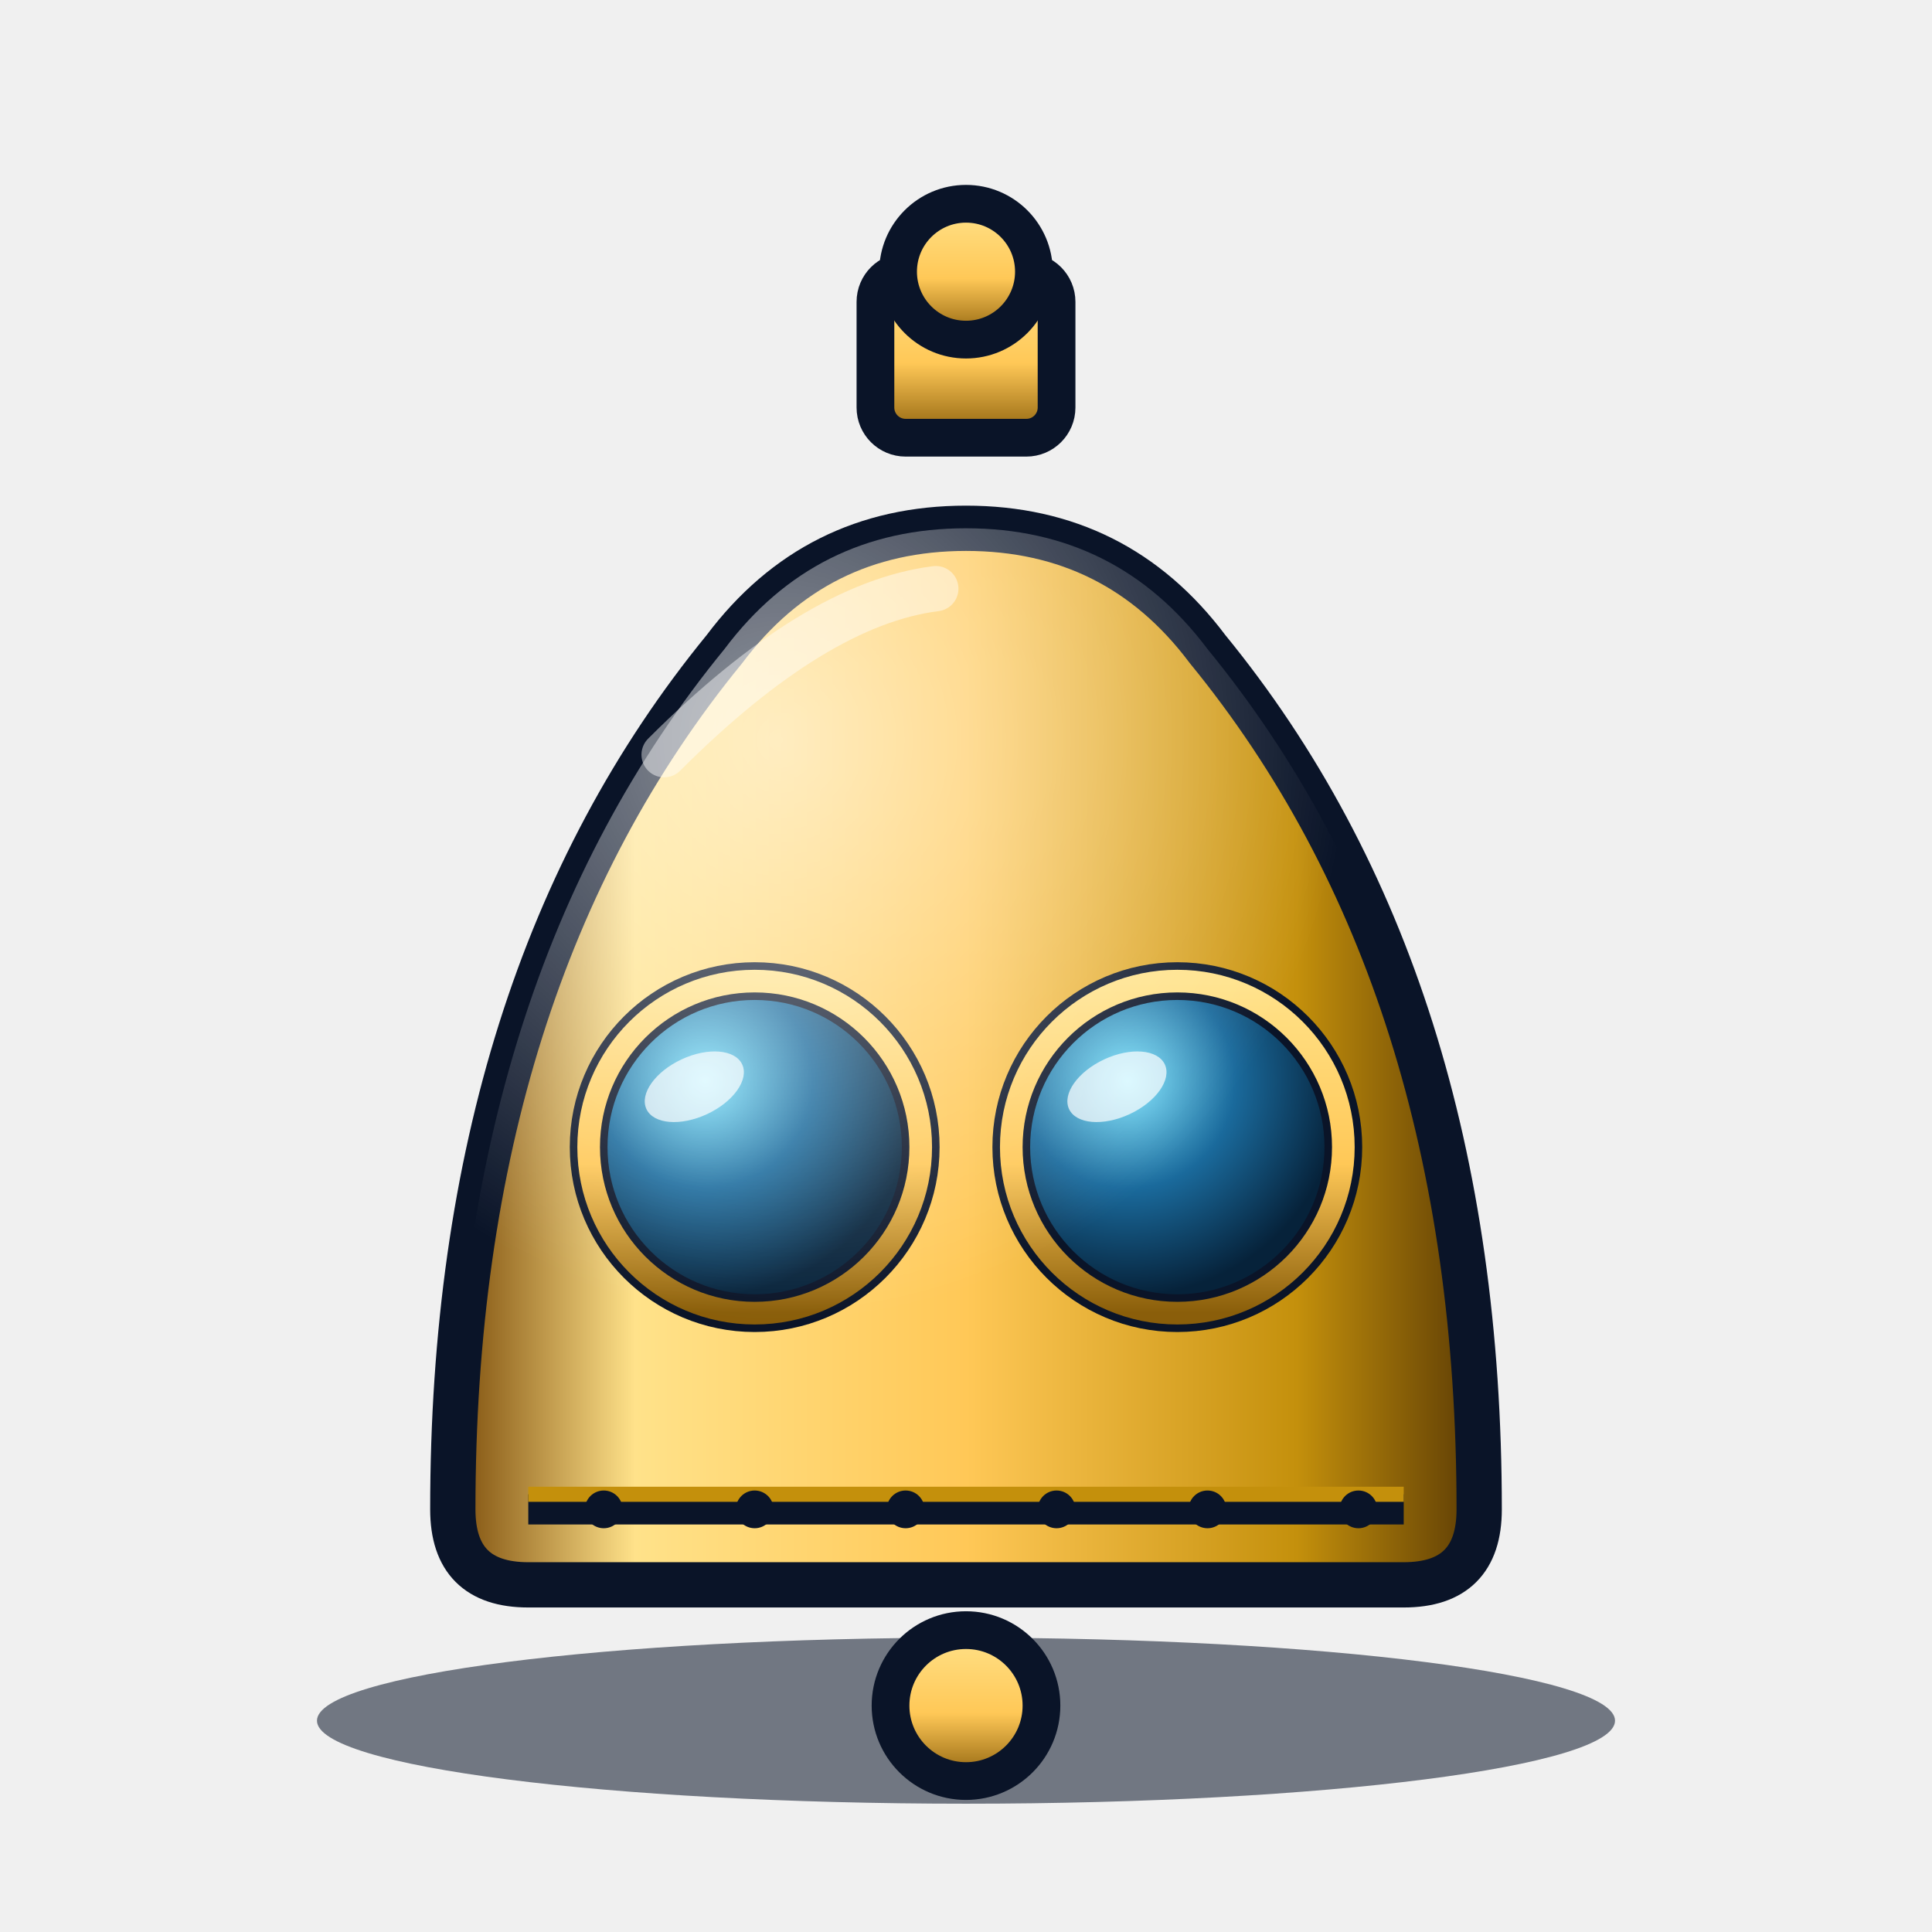
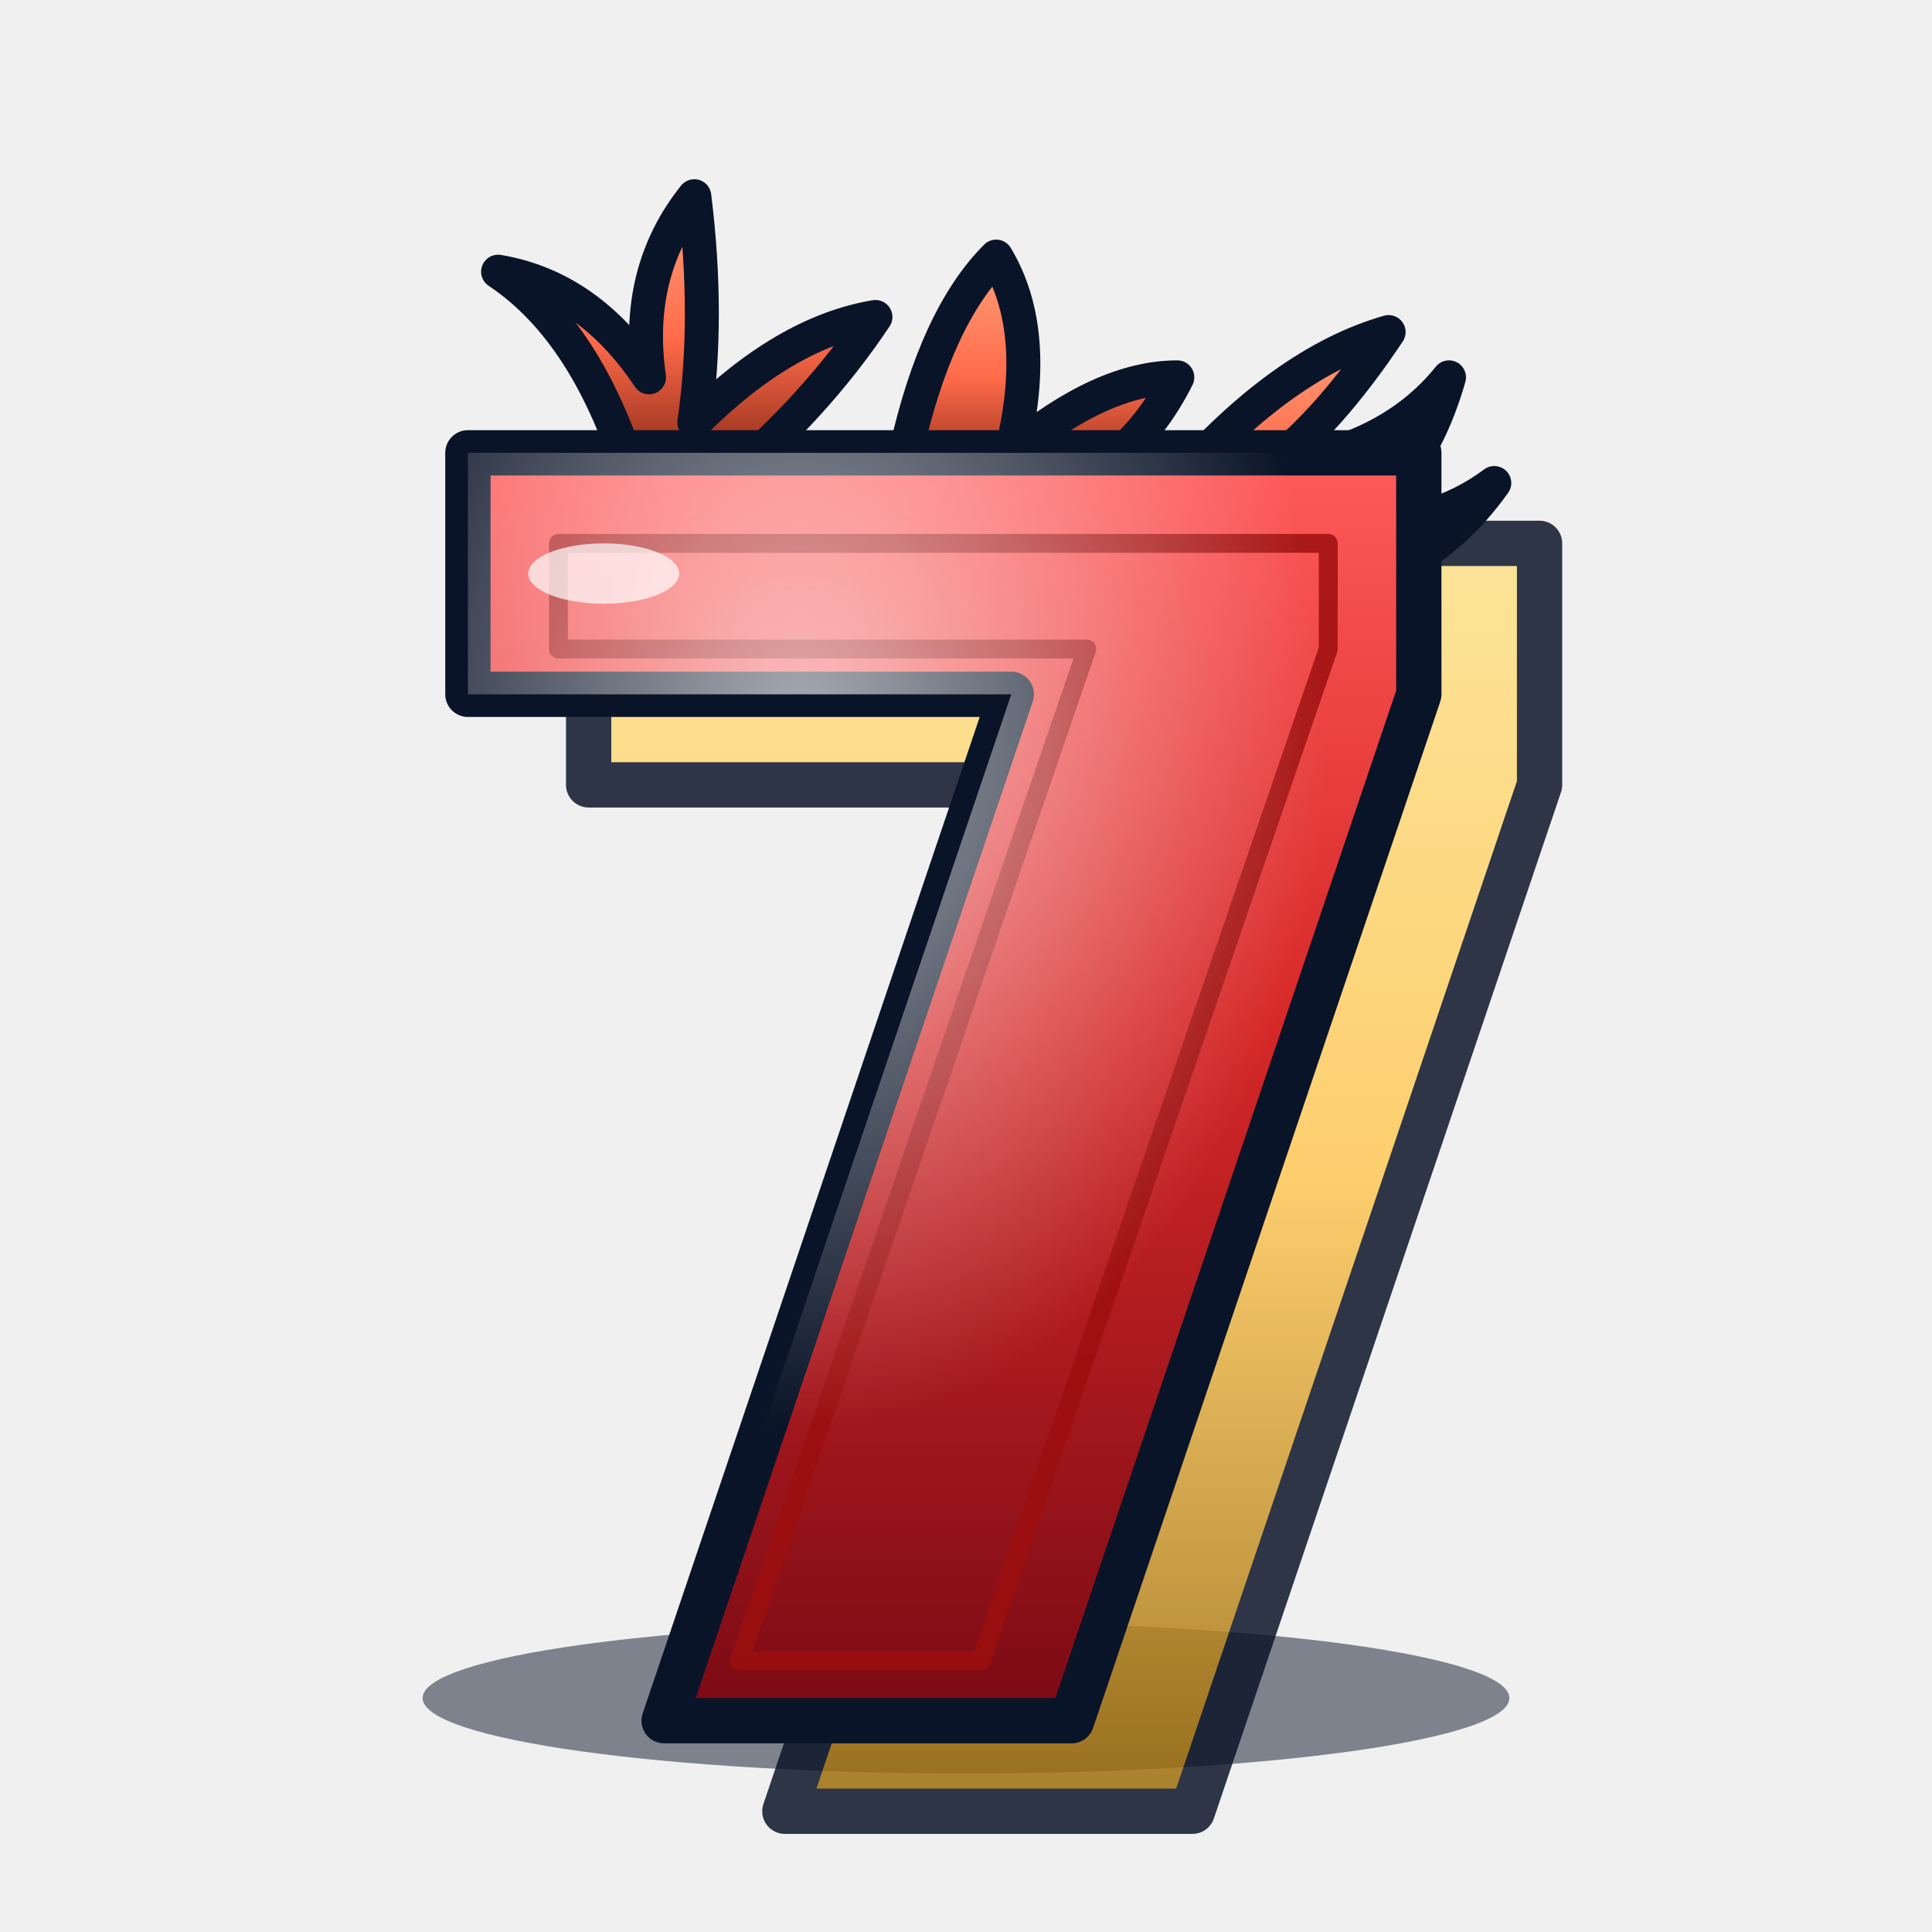
<svg xmlns="http://www.w3.org/2000/svg" viewBox="0 0 256 256" width="256" height="256">
  <defs>
-     <linearGradient id="b6brass" x1="0" y1="0" x2="1" y2="0">
-       <stop offset="0" stop-color="#7a4a08" />
-       <stop offset="0.18" stop-color="#ffe28a" />
+     <linearGradient id="b7r" x1="0" y1="0" x2="0" y2="1">
+       <stop offset="0" stop-color="#ff5a5a" />
+       <stop offset="0.45" stop-color="#d62828" />
+       <stop offset="1" stop-color="#7a0a14" />
+     </linearGradient>
+     <linearGradient id="b7g" x1="0" y1="0" x2="0" y2="1">
+       <stop offset="0" stop-color="#ffe28a" />
      <stop offset="0.5" stop-color="#ffc857" />
-       <stop offset="0.82" stop-color="#c4900c" />
-       <stop offset="1" stop-color="#5a3a04" />
+       <stop offset="1" stop-color="#9a6a08" />
    </linearGradient>
-     <linearGradient id="b6top" x1="0" y1="0" x2="0" y2="1">
-       <stop offset="0" stop-color="#ffe28a" />
-       <stop offset="0.55" stop-color="#ffc857" />
-       <stop offset="1" stop-color="#8a5e0a" />
-     </linearGradient>
-     <radialGradient id="b6port" cx="35%" cy="30%" r="65%">
-       <stop offset="0" stop-color="#7fe6ff" />
-       <stop offset="0.5" stop-color="#1a6a9c" />
-       <stop offset="1" stop-color="#06223a" />
-     </radialGradient>
-     <radialGradient id="hl6" cx="32%" cy="20%" r="55%">
-       <stop offset="0" stop-color="#ffffff" stop-opacity="0.55" />
+     <radialGradient id="hl7" cx="35%" cy="22%" r="55%">
+       <stop offset="0" stop-color="#ffffff" stop-opacity="0.65" />
      <stop offset="1" stop-color="#ffffff" stop-opacity="0" />
    </radialGradient>
+     <linearGradient id="b7c" x1="0" y1="0" x2="0" y2="1">
+       <stop offset="0" stop-color="#ffa07a" />
+       <stop offset="0.5" stop-color="#ff6b4a" />
+       <stop offset="1" stop-color="#7a2010" />
+     </linearGradient>
  </defs>
-   <ellipse cx="128" cy="228" rx="86" ry="11" fill="#0a1428" opacity="0.55" />
-   <rect x="116" y="36" width="24" height="22" rx="4" fill="url(#b6top)" stroke="#0a1428" stroke-width="5" />
-   <circle cx="128" cy="36" r="9" fill="url(#b6top)" stroke="#0a1428" stroke-width="5" />
-   <path d="M60 200            Q60 130 96 86            Q108 70 128 70            Q148 70 160 86            Q196 130 196 200            Q196 210 186 210            L70 210 Q60 210 60 200 Z" fill="url(#b6brass)" stroke="#0a1428" stroke-width="6" stroke-linejoin="round" />
-   <path d="M70 200 L186 200" stroke="#0a1428" stroke-width="4" />
-   <path d="M70 200 L186 200" stroke="#c4900c" stroke-width="2" transform="translate(0,-2)" />
-   <g fill="#0a1428">
-     <circle cx="80" cy="200" r="2.5" />
-     <circle cx="100" cy="200" r="2.5" />
-     <circle cx="120" cy="200" r="2.5" />
-     <circle cx="140" cy="200" r="2.5" />
-     <circle cx="160" cy="200" r="2.5" />
-     <circle cx="180" cy="200" r="2.5" />
+   <ellipse cx="128" cy="225" rx="72" ry="10" fill="#0a1428" opacity="0.5" />
+   <path d="M70 64 L196 64 L196 96 L150 232 L96 232 L142 96 L70 96 Z" fill="url(#b7g)" stroke="#0a1428" stroke-width="6" stroke-linejoin="round" transform="translate(8,8)" opacity="0.85" />
+   <g stroke="#0a1428" stroke-width="4.5" stroke-linejoin="round" stroke-linecap="round" fill="url(#b7c)">
+     <path d="M84 64 Q78 44 66 36 Q78 38 86 50 Q84 36 92 26 Q94 42 92 56 Q104 44 116 42 Q108 54 96 64 Z" />
+     <path d="M156 64 Q170 48 184 44 Q176 56 168 62 Q184 60 192 50 Q188 64 178 70 Q190 70 198 64 Q188 78 172 78 Z" />
+     <path d="M120 60 Q124 42 132 34 Q138 44 134 60 Q146 50 156 50 Q150 62 138 66 Z" />
  </g>
-   <circle cx="100" cy="152" r="22" fill="url(#b6port)" stroke="#0a1428" stroke-width="5" />
-   <circle cx="100" cy="152" r="22" fill="none" stroke="url(#b6top)" stroke-width="3" />
-   <ellipse cx="92" cy="144" rx="7" ry="4" fill="#ffffff" opacity="0.7" transform="rotate(-25 92 144)" />
-   <circle cx="156" cy="152" r="22" fill="url(#b6port)" stroke="#0a1428" stroke-width="5" />
-   <circle cx="156" cy="152" r="22" fill="none" stroke="url(#b6top)" stroke-width="3" />
-   <ellipse cx="148" cy="144" rx="7" ry="4" fill="#ffffff" opacity="0.7" transform="rotate(-25 148 144)" />
-   <circle cx="128" cy="226" r="10" fill="url(#b6top)" stroke="#0a1428" stroke-width="5" />
-   <path d="M60 200 Q60 130 96 86 Q108 70 128 70 Q148 70 160 86 Q196 130 196 200 Q196 210 186 210 L70 210 Q60 210 60 200 Z" fill="url(#hl6)" />
-   <path d="M88 100 Q108 80 124 78" fill="none" stroke="#ffffff" stroke-width="6" stroke-linecap="round" opacity="0.45" />
+   <path d="M62 60 L188 60 L188 92 L142 228 L88 228 L134 92 L62 92 Z" fill="url(#b7r)" stroke="#0a1428" stroke-width="6" stroke-linejoin="round" />
+   <path d="M74 72 L176 72 L176 86 L130 220 L98 220 L144 86 L74 86 Z" fill="none" stroke="#9c0e0e" stroke-width="2.5" stroke-linejoin="round" opacity="0.85" />
+   <path d="M62 60 L188 60 L188 92 L142 228 L88 228 L134 92 L62 92 Z" fill="url(#hl7)" />
+   <ellipse cx="80" cy="76" rx="10" ry="4" fill="#ffffff" opacity="0.7" />
</svg>
